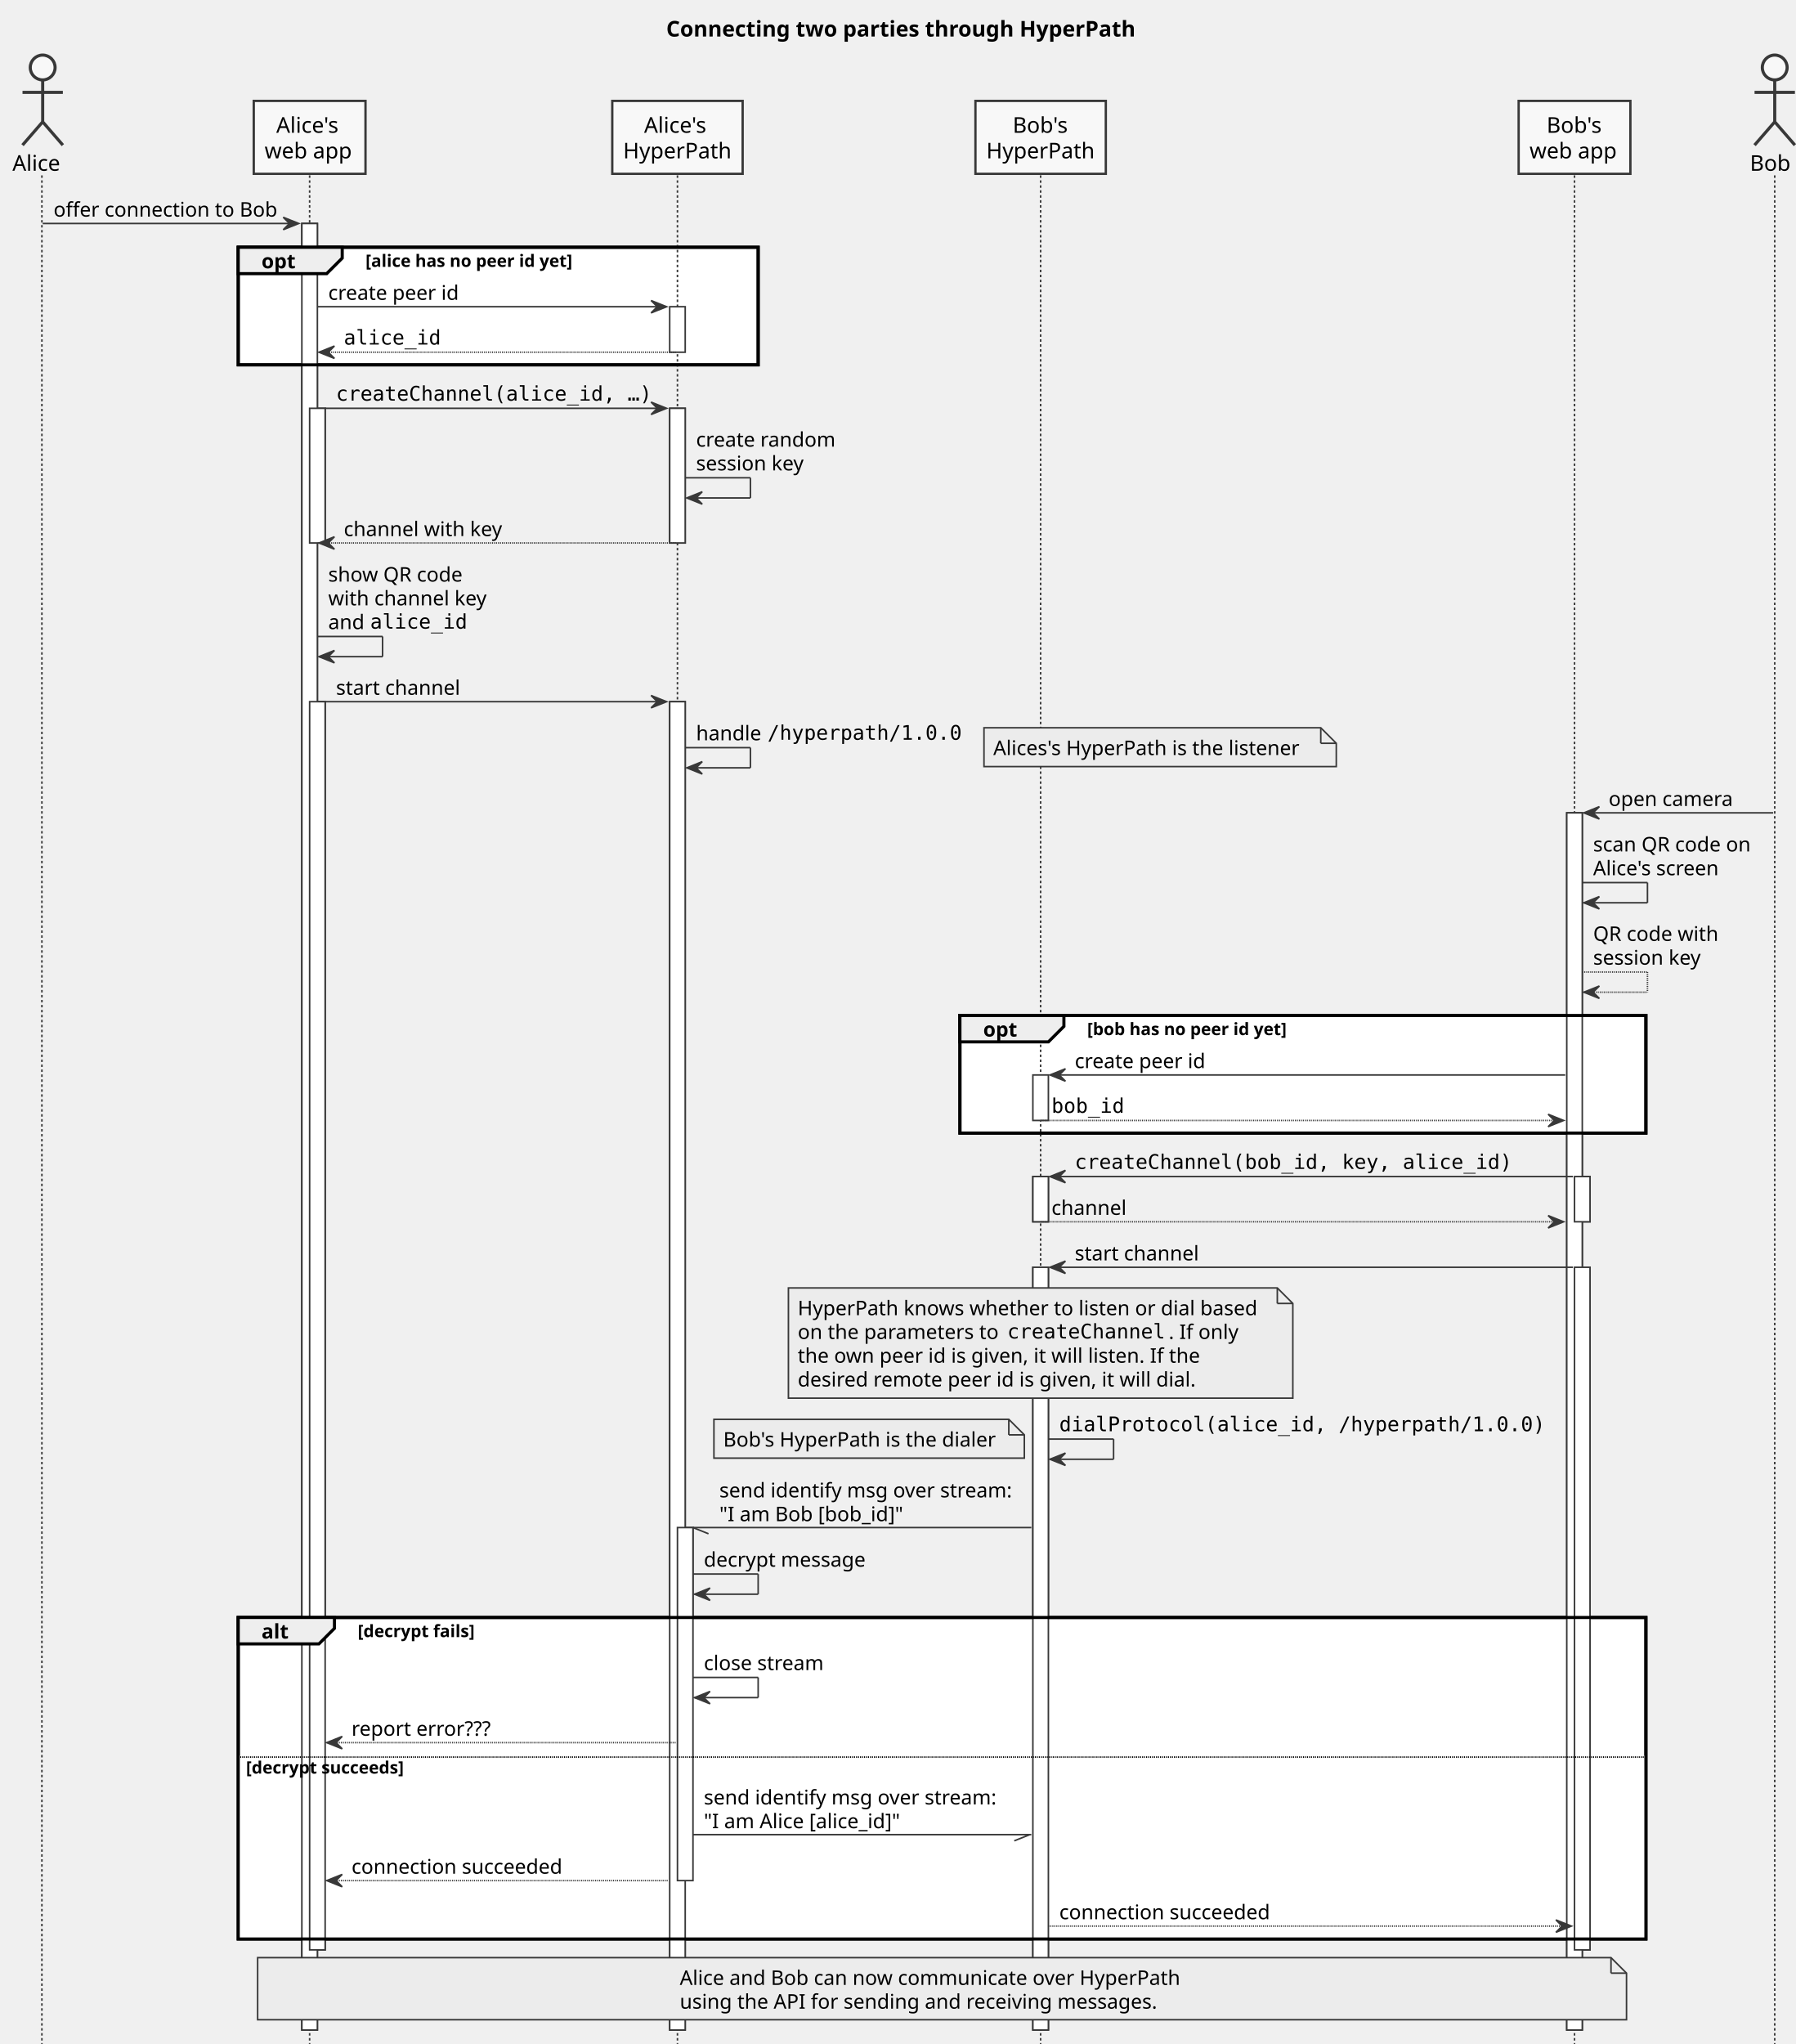
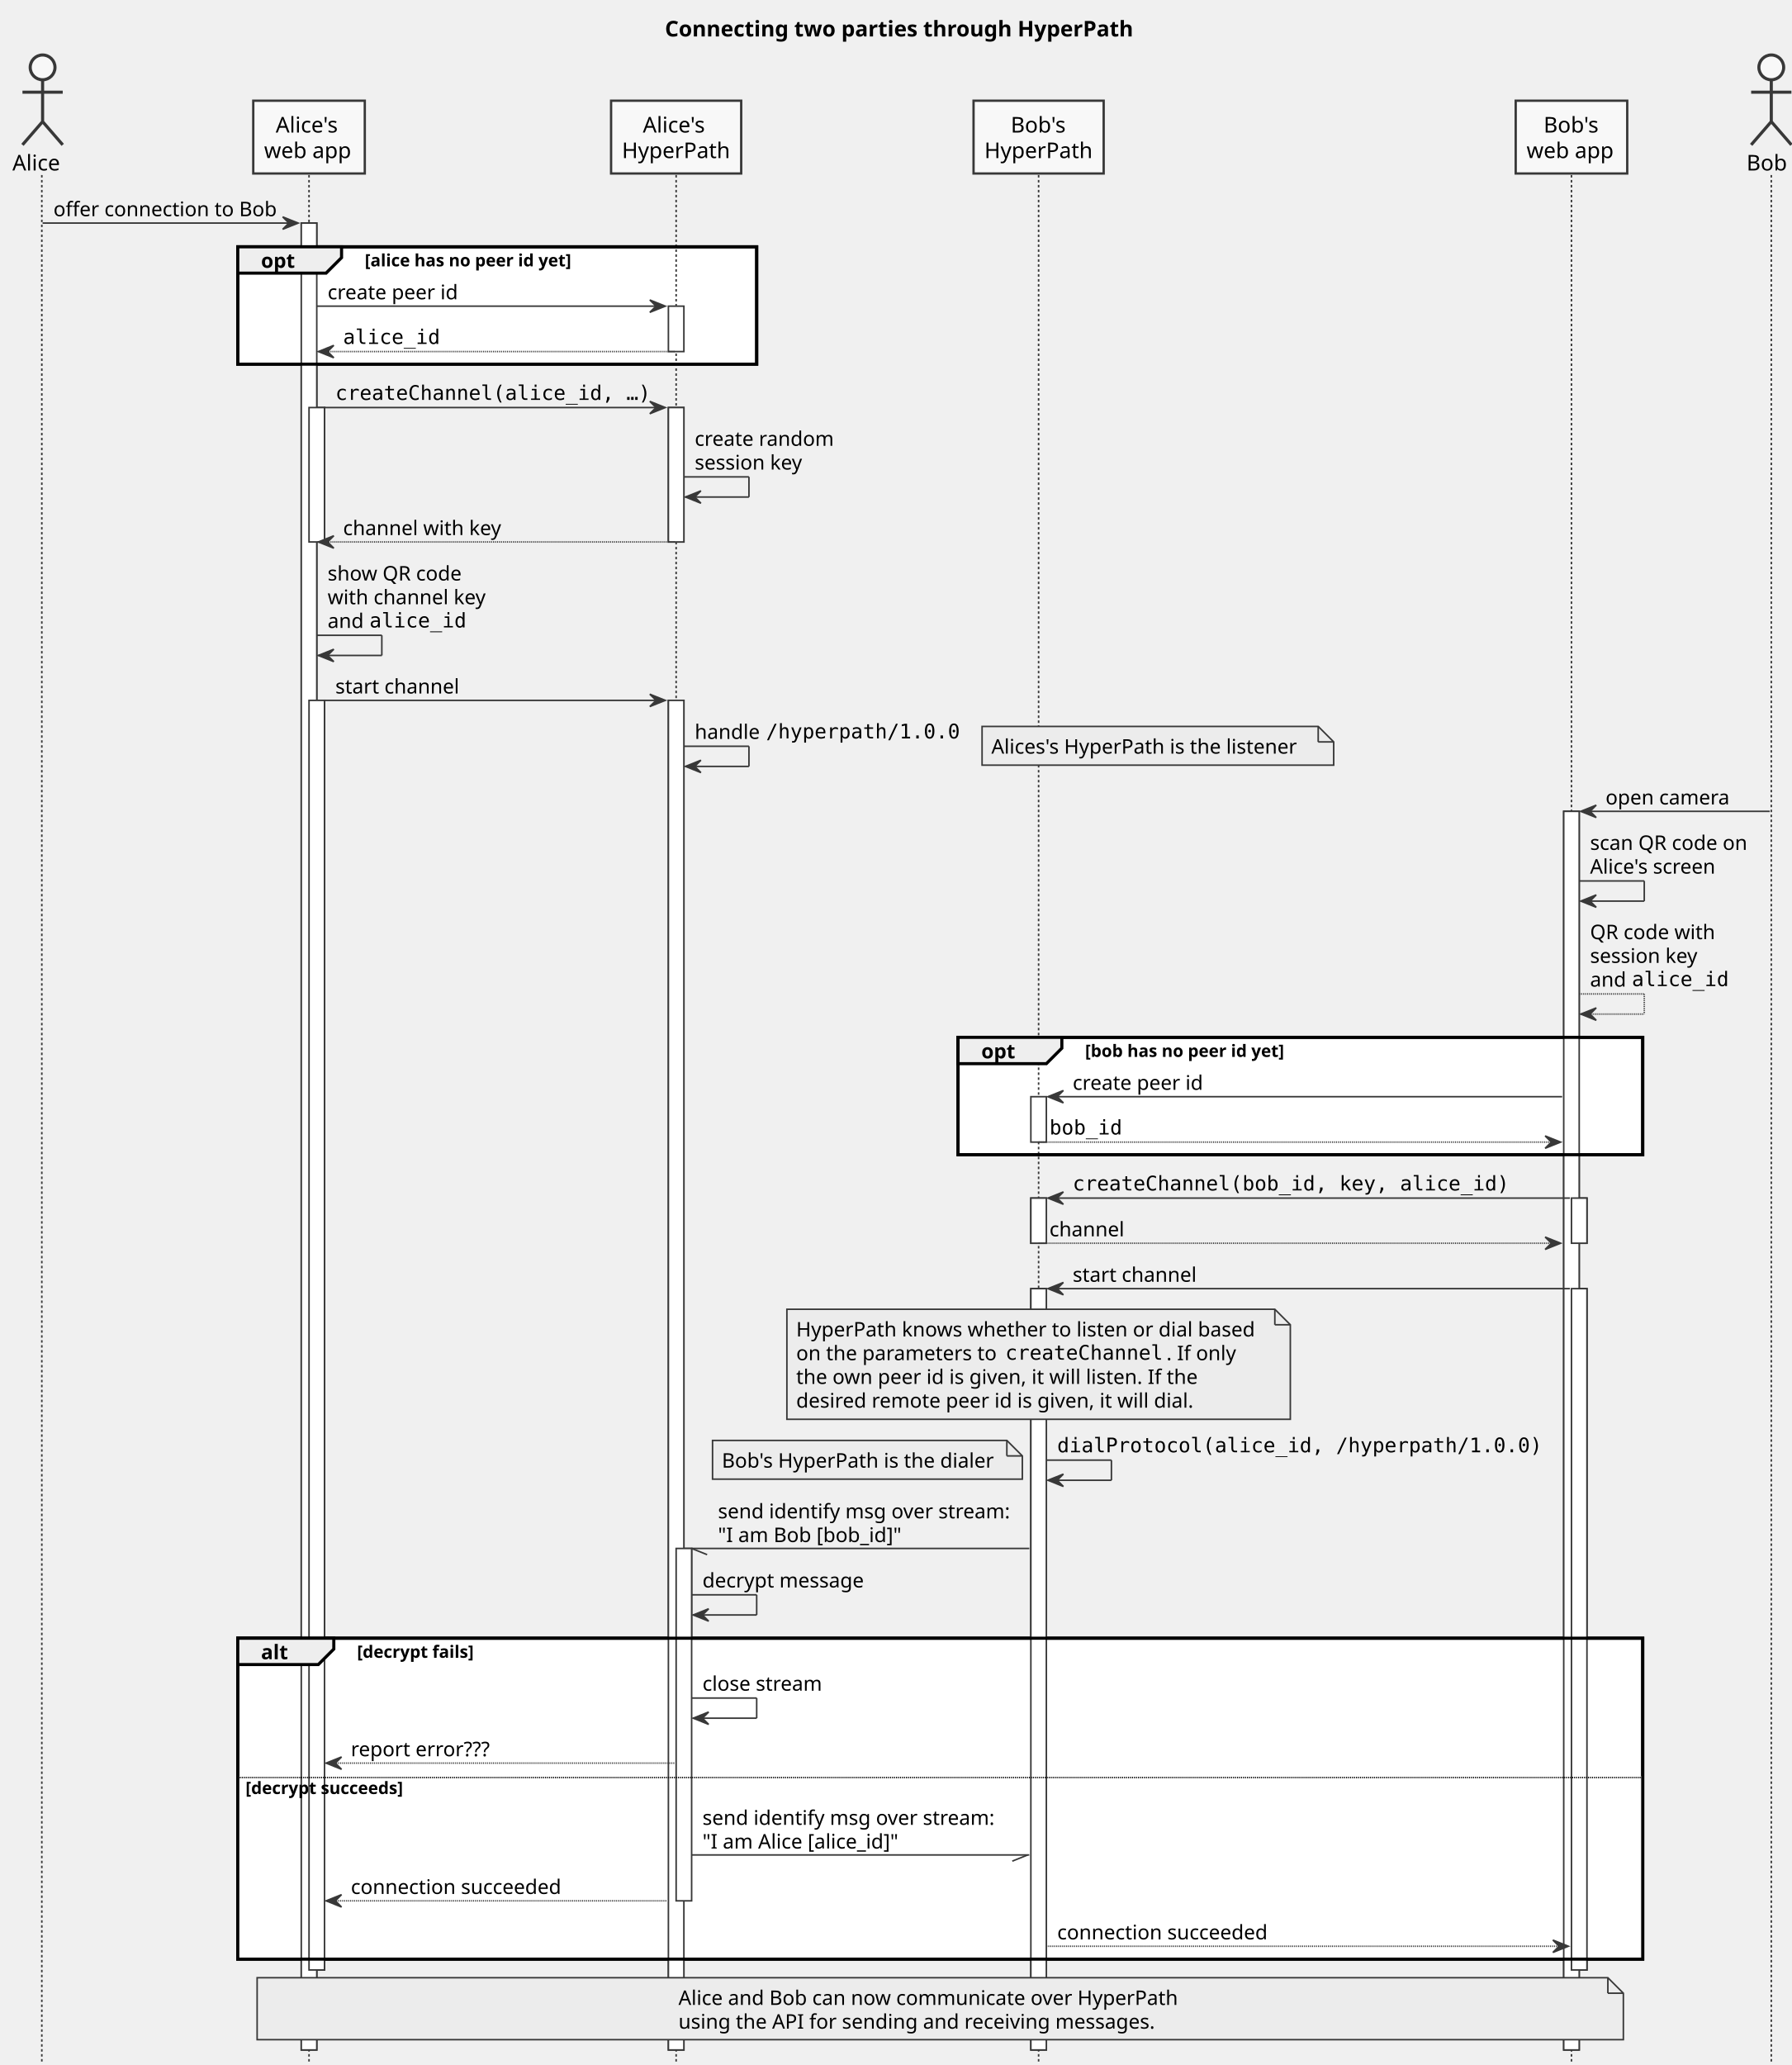
- <svg xmlns="http://www.w3.org/2000/svg" contentScriptType="application/ecmascript" contentStyleType="text/css" height="4115.625px" preserveAspectRatio="none" style="width:3615px;height:4115px;" version="1.1" viewBox="0 0 3615 4115" width="3615.625px" zoomAndPan="magnify">
+ <svg xmlns="http://www.w3.org/2000/svg" contentScriptType="application/ecmascript" contentStyleType="text/css" height="4165.625px" preserveAspectRatio="none" style="width:3615px;height:4165px;" version="1.1" viewBox="0 0 3615 4165" width="3615.625px" zoomAndPan="magnify">
  <defs />
  <g>
    <text fill="#000000" font-family="sans-serif" font-size="43.75" font-weight="bold" lengthAdjust="spacingAndGlyphs" textLength="965.625" x="1341.406" y="73.547">Connecting two parties through HyperPath</text>
-     <rect fill="#FFFFFF" height="3636.871" style="stroke: #383838; stroke-width: 3.125;" width="31.25" x="607.812" y="449.927" />
+     <rect fill="#FFFFFF" height="3684.717" style="stroke: #383838; stroke-width: 3.125;" width="31.25" x="607.812" y="449.927" />
    <rect fill="#FFFFFF" height="271.106" style="stroke: #383838; stroke-width: 3.125;" width="31.25" x="623.438" y="822.003" />
-     <rect fill="#FFFFFF" height="2512.866" style="stroke: #383838; stroke-width: 3.125;" width="31.25" x="623.438" y="1412.616" />
+     <rect fill="#FFFFFF" height="2560.712" style="stroke: #383838; stroke-width: 3.125;" width="31.25" x="623.438" y="1412.616" />
    <rect fill="#FFFFFF" height="91.596" style="stroke: #383838; stroke-width: 3.125;" width="31.25" x="1348.438" y="617.493" />
    <rect fill="#FFFFFF" height="271.106" style="stroke: #383838; stroke-width: 3.125;" width="31.25" x="1348.438" y="822.003" />
-     <rect fill="#FFFFFF" height="2674.182" style="stroke: #383838; stroke-width: 3.125;" width="31.25" x="1348.438" y="1412.616" />
-     <rect fill="#FFFFFF" height="710.748" style="stroke: #383838; stroke-width: 3.125;" width="31.25" x="1364.062" y="3075.293" />
-     <rect fill="#FFFFFF" height="91.596" style="stroke: #383838; stroke-width: 3.125;" width="31.25" x="2079.688" y="2164.13" />
-     <rect fill="#FFFFFF" height="91.04" style="stroke: #383838; stroke-width: 3.125;" width="31.25" x="2079.688" y="2368.64" />
-     <rect fill="#FFFFFF" height="1535.523" style="stroke: #383838; stroke-width: 3.125;" width="31.25" x="2079.688" y="2551.276" />
-     <rect fill="#FFFFFF" height="2450.366" style="stroke: #383838; stroke-width: 3.125;" width="31.25" x="3154.688" y="1636.432" />
-     <rect fill="#FFFFFF" height="91.04" style="stroke: #383838; stroke-width: 3.125;" width="31.25" x="3170.312" y="2368.64" />
-     <rect fill="#FFFFFF" height="1374.207" style="stroke: #383838; stroke-width: 3.125;" width="31.25" x="3170.312" y="2551.276" />
+     <rect fill="#FFFFFF" height="2722.028" style="stroke: #383838; stroke-width: 3.125;" width="31.25" x="1348.438" y="1412.616" />
+     <rect fill="#FFFFFF" height="710.748" style="stroke: #383838; stroke-width: 3.125;" width="31.25" x="1364.062" y="3123.138" />
+     <rect fill="#FFFFFF" height="91.596" style="stroke: #383838; stroke-width: 3.125;" width="31.25" x="2079.688" y="2211.975" />
+     <rect fill="#FFFFFF" height="91.04" style="stroke: #383838; stroke-width: 3.125;" width="31.25" x="2079.688" y="2416.486" />
+     <rect fill="#FFFFFF" height="1535.523" style="stroke: #383838; stroke-width: 3.125;" width="31.25" x="2079.688" y="2599.121" />
+     <rect fill="#FFFFFF" height="2498.212" style="stroke: #383838; stroke-width: 3.125;" width="31.25" x="3154.688" y="1636.432" />
+     <rect fill="#FFFFFF" height="91.04" style="stroke: #383838; stroke-width: 3.125;" width="31.25" x="3170.312" y="2416.486" />
+     <rect fill="#FFFFFF" height="1374.207" style="stroke: #383838; stroke-width: 3.125;" width="31.25" x="3170.312" y="2599.121" />
    <rect fill="#FFFFFF" height="236.731" style="stroke: #000000; stroke-width: 6.25;" width="1046.875" x="479.688" y="497.772" />
-     <rect fill="#FFFFFF" height="236.731" style="stroke: #000000; stroke-width: 6.25;" width="1381.25" x="1932.812" y="2044.409" />
-     <rect fill="#FFFFFF" height="647.278" style="stroke: #000000; stroke-width: 6.25;" width="2834.375" x="479.688" y="3256.329" />
-     <rect fill="#FFFFFF" height="369.366" style="stroke: none; stroke-width: 3.125;" width="2834.375" x="479.688" y="3534.241" />
-     <line style="stroke: #383838; stroke-width: 3.125; stroke-dasharray: 5.0,5.0;" x1="84.375" x2="84.375" y1="353.052" y2="4114.923" />
-     <line style="stroke: #383838; stroke-width: 3.125; stroke-dasharray: 5.0,5.0;" x1="623.438" x2="623.438" y1="353.052" y2="4114.923" />
-     <line style="stroke: #383838; stroke-width: 3.125; stroke-dasharray: 5.0,5.0;" x1="1364.062" x2="1364.062" y1="353.052" y2="4114.923" />
-     <line style="stroke: #383838; stroke-width: 3.125; stroke-dasharray: 5.0,5.0;" x1="2095.312" x2="2095.312" y1="353.052" y2="4114.923" />
-     <line style="stroke: #383838; stroke-width: 3.125; stroke-dasharray: 5.0,5.0;" x1="3170.312" x2="3170.312" y1="353.052" y2="4114.923" />
-     <line style="stroke: #383838; stroke-width: 3.125; stroke-dasharray: 5.0,5.0;" x1="3573.438" x2="3573.438" y1="353.052" y2="4114.923" />
+     <rect fill="#FFFFFF" height="236.731" style="stroke: #000000; stroke-width: 6.25;" width="1381.25" x="1932.812" y="2092.255" />
+     <rect fill="#FFFFFF" height="647.278" style="stroke: #000000; stroke-width: 6.25;" width="2834.375" x="479.688" y="3304.175" />
+     <rect fill="#FFFFFF" height="369.366" style="stroke: none; stroke-width: 3.125;" width="2834.375" x="479.688" y="3582.086" />
+     <line style="stroke: #383838; stroke-width: 3.125; stroke-dasharray: 5.0,5.0;" x1="84.375" x2="84.375" y1="353.052" y2="4162.769" />
+     <line style="stroke: #383838; stroke-width: 3.125; stroke-dasharray: 5.0,5.0;" x1="623.438" x2="623.438" y1="353.052" y2="4162.769" />
+     <line style="stroke: #383838; stroke-width: 3.125; stroke-dasharray: 5.0,5.0;" x1="1364.062" x2="1364.062" y1="353.052" y2="4162.769" />
+     <line style="stroke: #383838; stroke-width: 3.125; stroke-dasharray: 5.0,5.0;" x1="2095.312" x2="2095.312" y1="353.052" y2="4162.769" />
+     <line style="stroke: #383838; stroke-width: 3.125; stroke-dasharray: 5.0,5.0;" x1="3170.312" x2="3170.312" y1="353.052" y2="4162.769" />
+     <line style="stroke: #383838; stroke-width: 3.125; stroke-dasharray: 5.0,5.0;" x1="3573.438" x2="3573.438" y1="353.052" y2="4162.769" />
    <text fill="#000000" font-family="sans-serif" font-size="43.75" lengthAdjust="spacingAndGlyphs" textLength="103.125" x="25" y="343.823">Alice</text>
    <ellipse cx="85.938" cy="135.901" fill="#F8F8F8" rx="25" ry="25" style="stroke: #383838; stroke-width: 6.25;" />
    <path d="M85.938,160.901 L85.938,245.276 M45.312,185.901 L126.562,185.901 M85.938,245.276 L45.312,292.151 M85.938,245.276 L126.562,292.151 " fill="#F8F8F8" style="stroke: #383838; stroke-width: 6.25;" />
    <rect fill="#F8F8F8" height="146.802" style="stroke: #383838; stroke-width: 4.688;" width="225" x="510.938" y="203.125" />
    <text fill="#000000" font-family="sans-serif" font-size="43.75" lengthAdjust="spacingAndGlyphs" textLength="134.375" x="556.25" y="267.297">Alice's</text>
    <text fill="#000000" font-family="sans-serif" font-size="43.75" lengthAdjust="spacingAndGlyphs" textLength="181.25" x="532.812" y="318.823">web app</text>
    <rect fill="#F8F8F8" height="146.802" style="stroke: #383838; stroke-width: 4.688;" width="262.5" x="1232.812" y="203.125" />
    <text fill="#000000" font-family="sans-serif" font-size="43.75" lengthAdjust="spacingAndGlyphs" textLength="134.375" x="1296.875" y="267.297">Alice's</text>
    <text fill="#000000" font-family="sans-serif" font-size="43.75" lengthAdjust="spacingAndGlyphs" textLength="218.75" x="1254.688" y="318.823">HyperPath</text>
    <rect fill="#F8F8F8" height="146.802" style="stroke: #383838; stroke-width: 4.688;" width="262.5" x="1964.062" y="203.125" />
    <text fill="#000000" font-family="sans-serif" font-size="43.75" lengthAdjust="spacingAndGlyphs" textLength="112.5" x="2039.062" y="267.297">Bob's</text>
    <text fill="#000000" font-family="sans-serif" font-size="43.75" lengthAdjust="spacingAndGlyphs" textLength="218.75" x="1985.938" y="318.823">HyperPath</text>
    <rect fill="#F8F8F8" height="146.802" style="stroke: #383838; stroke-width: 4.688;" width="225" x="3057.812" y="203.125" />
    <text fill="#000000" font-family="sans-serif" font-size="43.75" lengthAdjust="spacingAndGlyphs" textLength="112.5" x="3114.062" y="267.297">Bob's</text>
    <text fill="#000000" font-family="sans-serif" font-size="43.75" lengthAdjust="spacingAndGlyphs" textLength="181.25" x="3079.688" y="318.823">web app</text>
    <text fill="#000000" font-family="sans-serif" font-size="43.75" lengthAdjust="spacingAndGlyphs" textLength="81.25" x="3523.438" y="343.823">Bob</text>
    <ellipse cx="3573.438" cy="135.901" fill="#F8F8F8" rx="25" ry="25" style="stroke: #383838; stroke-width: 6.25;" />
    <path d="M3573.438,160.901 L3573.438,245.276 M3532.812,185.901 L3614.062,185.901 M3573.438,245.276 L3532.812,292.151 M3573.438,245.276 L3614.062,292.151 " fill="#F8F8F8" style="stroke: #383838; stroke-width: 6.25;" />
-     <rect fill="#FFFFFF" height="3636.871" style="stroke: #383838; stroke-width: 3.125;" width="31.25" x="607.812" y="449.927" />
+     <rect fill="#FFFFFF" height="3684.717" style="stroke: #383838; stroke-width: 3.125;" width="31.25" x="607.812" y="449.927" />
    <rect fill="#FFFFFF" height="271.106" style="stroke: #383838; stroke-width: 3.125;" width="31.25" x="623.438" y="822.003" />
-     <rect fill="#FFFFFF" height="2512.866" style="stroke: #383838; stroke-width: 3.125;" width="31.25" x="623.438" y="1412.616" />
+     <rect fill="#FFFFFF" height="2560.712" style="stroke: #383838; stroke-width: 3.125;" width="31.25" x="623.438" y="1412.616" />
    <rect fill="#FFFFFF" height="91.596" style="stroke: #383838; stroke-width: 3.125;" width="31.25" x="1348.438" y="617.493" />
    <rect fill="#FFFFFF" height="271.106" style="stroke: #383838; stroke-width: 3.125;" width="31.25" x="1348.438" y="822.003" />
-     <rect fill="#FFFFFF" height="2674.182" style="stroke: #383838; stroke-width: 3.125;" width="31.25" x="1348.438" y="1412.616" />
-     <rect fill="#FFFFFF" height="710.748" style="stroke: #383838; stroke-width: 3.125;" width="31.25" x="1364.062" y="3075.293" />
-     <rect fill="#FFFFFF" height="91.596" style="stroke: #383838; stroke-width: 3.125;" width="31.25" x="2079.688" y="2164.13" />
-     <rect fill="#FFFFFF" height="91.04" style="stroke: #383838; stroke-width: 3.125;" width="31.25" x="2079.688" y="2368.64" />
-     <rect fill="#FFFFFF" height="1535.523" style="stroke: #383838; stroke-width: 3.125;" width="31.25" x="2079.688" y="2551.276" />
-     <rect fill="#FFFFFF" height="2450.366" style="stroke: #383838; stroke-width: 3.125;" width="31.25" x="3154.688" y="1636.432" />
-     <rect fill="#FFFFFF" height="91.04" style="stroke: #383838; stroke-width: 3.125;" width="31.25" x="3170.312" y="2368.64" />
-     <rect fill="#FFFFFF" height="1374.207" style="stroke: #383838; stroke-width: 3.125;" width="31.25" x="3170.312" y="2551.276" />
+     <rect fill="#FFFFFF" height="2722.028" style="stroke: #383838; stroke-width: 3.125;" width="31.25" x="1348.438" y="1412.616" />
+     <rect fill="#FFFFFF" height="710.748" style="stroke: #383838; stroke-width: 3.125;" width="31.25" x="1364.062" y="3123.138" />
+     <rect fill="#FFFFFF" height="91.596" style="stroke: #383838; stroke-width: 3.125;" width="31.25" x="2079.688" y="2211.975" />
+     <rect fill="#FFFFFF" height="91.04" style="stroke: #383838; stroke-width: 3.125;" width="31.25" x="2079.688" y="2416.486" />
+     <rect fill="#FFFFFF" height="1535.523" style="stroke: #383838; stroke-width: 3.125;" width="31.25" x="2079.688" y="2599.121" />
+     <rect fill="#FFFFFF" height="2498.212" style="stroke: #383838; stroke-width: 3.125;" width="31.25" x="3154.688" y="1636.432" />
+     <rect fill="#FFFFFF" height="91.04" style="stroke: #383838; stroke-width: 3.125;" width="31.25" x="3170.312" y="2416.486" />
+     <rect fill="#FFFFFF" height="1374.207" style="stroke: #383838; stroke-width: 3.125;" width="31.25" x="3170.312" y="2599.121" />
    <polygon fill="#383838" points="570.312,437.427,601.562,449.927,570.312,462.427,582.812,449.927" style="stroke: #383838; stroke-width: 3.125;" />
    <line style="stroke: #383838; stroke-width: 3.125;" x1="85.938" x2="589.062" y1="449.927" y2="449.927" />
    <text fill="#000000" font-family="sans-serif" font-size="40.625" lengthAdjust="spacingAndGlyphs" textLength="462.5" x="107.812" y="436.078">offer connection to Bob</text>
    <rect fill="none" height="236.731" style="stroke: #000000; stroke-width: 6.25;" width="1046.875" x="479.688" y="497.772" />
    <polygon fill="#EEEEEE" points="479.688,497.772,689.062,497.772,689.062,519.647,657.812,550.897,479.688,550.897,479.688,497.772" style="stroke: #000000; stroke-width: 6.25;" />
    <text fill="#000000" font-family="sans-serif" font-size="40.625" font-weight="bold" lengthAdjust="spacingAndGlyphs" textLength="68.75" x="526.562" y="540.173">opt</text>
    <text fill="#000000" font-family="sans-serif" font-size="34.375" font-weight="bold" lengthAdjust="spacingAndGlyphs" textLength="431.25" x="735.938" y="537.256">[alice has no peer id yet]</text>
    <polygon fill="#383838" points="1310.938,604.993,1342.188,617.493,1310.938,629.993,1323.438,617.493" style="stroke: #383838; stroke-width: 3.125;" />
    <line style="stroke: #383838; stroke-width: 3.125;" x1="639.062" x2="1329.688" y1="617.493" y2="617.493" />
    <text fill="#000000" font-family="sans-serif" font-size="40.625" lengthAdjust="spacingAndGlyphs" textLength="265.625" x="660.938" y="603.644">create peer id</text>
    <polygon fill="#383838" points="673.438,696.588,642.188,709.088,673.438,721.588,660.938,709.088" style="stroke: #383838; stroke-width: 3.125;" />
    <line style="stroke: #383838; stroke-width: 3.125; stroke-dasharray: 2.0,2.0;" x1="654.688" x2="1360.938" y1="709.088" y2="709.088" />
    <text fill="#000000" font-family="monospace" font-size="40.625" lengthAdjust="spacingAndGlyphs" textLength="200" x="692.188" y="693.672">alice_id</text>
    <polygon fill="#383838" points="1310.938,809.503,1342.188,822.003,1310.938,834.503,1323.438,822.003" style="stroke: #383838; stroke-width: 3.125;" />
    <line style="stroke: #383838; stroke-width: 3.125;" x1="654.688" x2="1329.688" y1="822.003" y2="822.003" />
    <text fill="#000000" font-family="monospace" font-size="40.625" lengthAdjust="spacingAndGlyphs" textLength="650" x="676.562" y="806.587">createChannel(alice_id, …)</text>
    <line style="stroke: #383838; stroke-width: 3.125;" x1="1379.688" x2="1510.938" y1="961.859" y2="961.859" />
    <line style="stroke: #383838; stroke-width: 3.125;" x1="1510.938" x2="1510.938" y1="961.859" y2="1002.484" />
    <line style="stroke: #383838; stroke-width: 3.125;" x1="1382.812" x2="1510.938" y1="1002.484" y2="1002.484" />
    <polygon fill="#383838" points="1414.062,989.984,1382.812,1002.484,1414.062,1014.984,1401.562,1002.484" style="stroke: #383838; stroke-width: 3.125;" />
    <text fill="#000000" font-family="sans-serif" font-size="40.625" lengthAdjust="spacingAndGlyphs" textLength="281.25" x="1401.562" y="899.194">create random</text>
    <text fill="#000000" font-family="sans-serif" font-size="40.625" lengthAdjust="spacingAndGlyphs" textLength="231.25" x="1401.562" y="947.04">session key</text>
    <polygon fill="#383838" points="673.438,1080.609,642.188,1093.109,673.438,1105.609,660.938,1093.109" style="stroke: #383838; stroke-width: 3.125;" />
    <line style="stroke: #383838; stroke-width: 3.125; stroke-dasharray: 2.0,2.0;" x1="654.688" x2="1360.938" y1="1093.109" y2="1093.109" />
    <text fill="#000000" font-family="sans-serif" font-size="40.625" lengthAdjust="spacingAndGlyphs" textLength="331.25" x="692.188" y="1079.26">channel with key</text>
    <line style="stroke: #383838; stroke-width: 3.125;" x1="639.062" x2="770.312" y1="1281.366" y2="1281.366" />
    <line style="stroke: #383838; stroke-width: 3.125;" x1="770.312" x2="770.312" y1="1281.366" y2="1321.991" />
    <line style="stroke: #383838; stroke-width: 3.125;" x1="642.188" x2="770.312" y1="1321.991" y2="1321.991" />
    <polygon fill="#383838" points="673.438,1309.491,642.188,1321.991,673.438,1334.491,660.938,1321.991" style="stroke: #383838; stroke-width: 3.125;" />
    <text fill="#000000" font-family="sans-serif" font-size="40.625" lengthAdjust="spacingAndGlyphs" textLength="278.125" x="660.938" y="1170.856">show QR code</text>
    <text fill="#000000" font-family="sans-serif" font-size="40.625" lengthAdjust="spacingAndGlyphs" textLength="331.25" x="660.938" y="1218.701">with channel key</text>
    <text fill="#000000" font-family="sans-serif" font-size="40.625" lengthAdjust="spacingAndGlyphs" textLength="71.875" x="660.938" y="1266.547">and</text>
    <text fill="#000000" font-family="monospace" font-size="40.625" lengthAdjust="spacingAndGlyphs" textLength="200" x="745.312" y="1265.535">alice_id</text>
    <polygon fill="#383838" points="1310.938,1400.116,1342.188,1412.616,1310.938,1425.116,1323.438,1412.616" style="stroke: #383838; stroke-width: 3.125;" />
    <line style="stroke: #383838; stroke-width: 3.125;" x1="654.688" x2="1329.688" y1="1412.616" y2="1412.616" />
    <text fill="#000000" font-family="sans-serif" font-size="40.625" lengthAdjust="spacingAndGlyphs" textLength="256.25" x="676.562" y="1398.767">start channel</text>
    <line style="stroke: #383838; stroke-width: 3.125;" x1="1379.688" x2="1510.938" y1="1505.182" y2="1505.182" />
    <line style="stroke: #383838; stroke-width: 3.125;" x1="1510.938" x2="1510.938" y1="1505.182" y2="1545.807" />
    <line style="stroke: #383838; stroke-width: 3.125;" x1="1382.812" x2="1510.938" y1="1545.807" y2="1545.807" />
    <polygon fill="#383838" points="1414.062,1533.307,1382.812,1545.807,1414.062,1558.307,1401.562,1545.807" style="stroke: #383838; stroke-width: 3.125;" />
    <text fill="#000000" font-family="sans-serif" font-size="40.625" lengthAdjust="spacingAndGlyphs" textLength="131.25" x="1401.562" y="1490.362">handle</text>
    <text fill="#000000" font-family="monospace" font-size="40.625" lengthAdjust="spacingAndGlyphs" textLength="400" x="1545.312" y="1489.351">/hyperpath/1.0.0</text>
    <polygon fill="#ECECEC" points="1981.25,1465.149,1981.25,1543.274,2690.625,1543.274,2690.625,1496.399,2659.375,1465.149,1981.25,1465.149" style="stroke: #383838; stroke-width: 3.125;" />
    <line style="stroke: #383838; stroke-width: 3.125;" x1="2659.375" x2="2659.375" y1="1465.149" y2="1496.399" />
    <line style="stroke: #383838; stroke-width: 3.125;" x1="2690.625" x2="2659.375" y1="1496.399" y2="1496.399" />
    <text fill="#000000" font-family="sans-serif" font-size="40.625" lengthAdjust="spacingAndGlyphs" textLength="643.75" x="2000" y="1520.05">Alices's HyperPath is the listener</text>
    <polygon fill="#383838" points="3220.312,1623.932,3189.062,1636.432,3220.312,1648.932,3207.812,1636.432" style="stroke: #383838; stroke-width: 3.125;" />
    <line style="stroke: #383838; stroke-width: 3.125;" x1="3201.562" x2="3570.312" y1="1636.432" y2="1636.432" />
    <text fill="#000000" font-family="sans-serif" font-size="40.625" lengthAdjust="spacingAndGlyphs" textLength="250" x="3239.062" y="1622.583">open camera</text>
    <line style="stroke: #383838; stroke-width: 3.125;" x1="3185.938" x2="3317.188" y1="1776.843" y2="1776.843" />
    <line style="stroke: #383838; stroke-width: 3.125;" x1="3317.188" x2="3317.188" y1="1776.843" y2="1817.468" />
    <line style="stroke: #383838; stroke-width: 3.125;" x1="3189.062" x2="3317.188" y1="1817.468" y2="1817.468" />
    <polygon fill="#383838" points="3220.312,1804.968,3189.062,1817.468,3220.312,1829.968,3207.812,1817.468" style="stroke: #383838; stroke-width: 3.125;" />
    <text fill="#000000" font-family="sans-serif" font-size="40.625" lengthAdjust="spacingAndGlyphs" textLength="328.125" x="3207.812" y="1714.178">scan QR code on</text>
    <text fill="#000000" font-family="sans-serif" font-size="40.625" lengthAdjust="spacingAndGlyphs" textLength="268.75" x="3207.812" y="1762.024">Alice's screen</text>
-     <line style="stroke: #383838; stroke-width: 3.125; stroke-dasharray: 2.0,2.0;" x1="3185.938" x2="3317.188" y1="1956.909" y2="1956.909" />
-     <line style="stroke: #383838; stroke-width: 3.125; stroke-dasharray: 2.0,2.0;" x1="3317.188" x2="3317.188" y1="1956.909" y2="1997.534" />
-     <line style="stroke: #383838; stroke-width: 3.125; stroke-dasharray: 2.0,2.0;" x1="3189.062" x2="3317.188" y1="1997.534" y2="1997.534" />
-     <polygon fill="#383838" points="3220.312,1985.034,3189.062,1997.534,3220.312,2010.034,3207.812,1997.534" style="stroke: #383838; stroke-width: 3.125;" />
+     <line style="stroke: #383838; stroke-width: 3.125; stroke-dasharray: 2.0,2.0;" x1="3185.938" x2="3317.188" y1="2004.755" y2="2004.755" />
+     <line style="stroke: #383838; stroke-width: 3.125; stroke-dasharray: 2.0,2.0;" x1="3317.188" x2="3317.188" y1="2004.755" y2="2045.38" />
+     <line style="stroke: #383838; stroke-width: 3.125; stroke-dasharray: 2.0,2.0;" x1="3189.062" x2="3317.188" y1="2045.38" y2="2045.38" />
+     <polygon fill="#383838" points="3220.312,2032.88,3189.062,2045.38,3220.312,2057.88,3207.812,2045.38" style="stroke: #383838; stroke-width: 3.125;" />
    <text fill="#000000" font-family="sans-serif" font-size="40.625" lengthAdjust="spacingAndGlyphs" textLength="259.375" x="3207.812" y="1894.244">QR code with</text>
    <text fill="#000000" font-family="sans-serif" font-size="40.625" lengthAdjust="spacingAndGlyphs" textLength="231.25" x="3207.812" y="1942.09">session key</text>
-     <rect fill="none" height="236.731" style="stroke: #000000; stroke-width: 6.25;" width="1381.25" x="1932.812" y="2044.409" />
-     <polygon fill="#EEEEEE" points="1932.812,2044.409,2142.188,2044.409,2142.188,2066.284,2110.938,2097.534,1932.812,2097.534,1932.812,2044.409" style="stroke: #000000; stroke-width: 6.25;" />
-     <text fill="#000000" font-family="sans-serif" font-size="40.625" font-weight="bold" lengthAdjust="spacingAndGlyphs" textLength="68.75" x="1979.688" y="2086.81">opt</text>
-     <text fill="#000000" font-family="sans-serif" font-size="34.375" font-weight="bold" lengthAdjust="spacingAndGlyphs" textLength="415.625" x="2189.062" y="2083.893">[bob has no peer id yet]</text>
-     <polygon fill="#383838" points="2145.312,2151.63,2114.062,2164.13,2145.312,2176.63,2132.812,2164.13" style="stroke: #383838; stroke-width: 3.125;" />
-     <line style="stroke: #383838; stroke-width: 3.125;" x1="2126.562" x2="3151.562" y1="2164.13" y2="2164.13" />
-     <text fill="#000000" font-family="sans-serif" font-size="40.625" lengthAdjust="spacingAndGlyphs" textLength="265.625" x="2164.062" y="2150.281">create peer id</text>
-     <polygon fill="#383838" points="3117.188,2243.225,3148.438,2255.725,3117.188,2268.225,3129.688,2255.725" style="stroke: #383838; stroke-width: 3.125;" />
-     <line style="stroke: #383838; stroke-width: 3.125; stroke-dasharray: 2.0,2.0;" x1="2095.312" x2="3135.938" y1="2255.725" y2="2255.725" />
-     <text fill="#000000" font-family="monospace" font-size="40.625" lengthAdjust="spacingAndGlyphs" textLength="150" x="2117.188" y="2240.309">bob_id</text>
-     <polygon fill="#383838" points="2145.312,2356.14,2114.062,2368.64,2145.312,2381.14,2132.812,2368.64" style="stroke: #383838; stroke-width: 3.125;" />
-     <line style="stroke: #383838; stroke-width: 3.125;" x1="2126.562" x2="3167.188" y1="2368.64" y2="2368.64" />
-     <text fill="#000000" font-family="monospace" font-size="40.625" lengthAdjust="spacingAndGlyphs" textLength="900" x="2164.062" y="2353.224">createChannel(bob_id, key, alice_id)</text>
-     <polygon fill="#383838" points="3117.188,2447.18,3148.438,2459.68,3117.188,2472.18,3129.688,2459.68" style="stroke: #383838; stroke-width: 3.125;" />
-     <line style="stroke: #383838; stroke-width: 3.125; stroke-dasharray: 2.0,2.0;" x1="2095.312" x2="3135.938" y1="2459.68" y2="2459.68" />
-     <text fill="#000000" font-family="sans-serif" font-size="40.625" lengthAdjust="spacingAndGlyphs" textLength="153.125" x="2117.188" y="2445.831">channel</text>
-     <polygon fill="#383838" points="2145.312,2538.776,2114.062,2551.276,2145.312,2563.776,2132.812,2551.276" style="stroke: #383838; stroke-width: 3.125;" />
-     <line style="stroke: #383838; stroke-width: 3.125;" x1="2126.562" x2="3167.188" y1="2551.276" y2="2551.276" />
-     <text fill="#000000" font-family="sans-serif" font-size="40.625" lengthAdjust="spacingAndGlyphs" textLength="256.25" x="2164.062" y="2537.427">start channel</text>
-     <polygon fill="#ECECEC" points="1587.5,2592.871,1587.5,2814.746,2603.125,2814.746,2603.125,2624.121,2571.875,2592.871,1587.5,2592.871" style="stroke: #383838; stroke-width: 3.125;" />
-     <line style="stroke: #383838; stroke-width: 3.125;" x1="2571.875" x2="2571.875" y1="2592.871" y2="2624.121" />
-     <line style="stroke: #383838; stroke-width: 3.125;" x1="2603.125" x2="2571.875" y1="2624.121" y2="2624.121" />
-     <text fill="#000000" font-family="sans-serif" font-size="40.625" lengthAdjust="spacingAndGlyphs" textLength="950" x="1606.25" y="2647.772">HyperPath knows whether to listen or dial based</text>
-     <text fill="#000000" font-family="sans-serif" font-size="40.625" lengthAdjust="spacingAndGlyphs" textLength="409.375" x="1606.25" y="2695.618">on the parameters to</text>
-     <text fill="#000000" font-family="monospace" font-size="40.625" lengthAdjust="spacingAndGlyphs" textLength="325" x="2028.125" y="2694.606">createChannel</text>
-     <text fill="#000000" font-family="sans-serif" font-size="40.625" lengthAdjust="spacingAndGlyphs" textLength="150" x="2353.125" y="2695.618">. If only</text>
-     <text fill="#000000" font-family="sans-serif" font-size="40.625" lengthAdjust="spacingAndGlyphs" textLength="853.125" x="1606.25" y="2743.463">the own peer id is given, it will listen. If the</text>
-     <text fill="#000000" font-family="sans-serif" font-size="40.625" lengthAdjust="spacingAndGlyphs" textLength="837.5" x="1606.25" y="2791.309">desired remote peer id is given, it will dial.</text>
-     <line style="stroke: #383838; stroke-width: 3.125;" x1="2110.938" x2="2242.188" y1="2897.168" y2="2897.168" />
-     <line style="stroke: #383838; stroke-width: 3.125;" x1="2242.188" x2="2242.188" y1="2897.168" y2="2937.793" />
-     <line style="stroke: #383838; stroke-width: 3.125;" x1="2114.062" x2="2242.188" y1="2937.793" y2="2937.793" />
-     <polygon fill="#383838" points="2145.312,2925.293,2114.062,2937.793,2145.312,2950.293,2132.812,2937.793" style="stroke: #383838; stroke-width: 3.125;" />
-     <text fill="#000000" font-family="monospace" font-size="40.625" lengthAdjust="spacingAndGlyphs" textLength="1000" x="2132.812" y="2881.337">dialProtocol(alice_id, /hyperpath/1.0.0)</text>
-     <polygon fill="#ECECEC" points="1437.5,2857.413,1437.5,2935.538,2062.5,2935.538,2062.5,2888.663,2031.25,2857.413,1437.5,2857.413" style="stroke: #383838; stroke-width: 3.125;" />
-     <line style="stroke: #383838; stroke-width: 3.125;" x1="2031.25" x2="2031.25" y1="2857.413" y2="2888.663" />
-     <line style="stroke: #383838; stroke-width: 3.125;" x1="2062.5" x2="2031.25" y1="2888.663" y2="2888.663" />
-     <text fill="#000000" font-family="sans-serif" font-size="40.625" lengthAdjust="spacingAndGlyphs" textLength="559.375" x="1456.25" y="2912.314">Bob's HyperPath is the dialer</text>
-     <line style="stroke: #383838; stroke-width: 3.125;" x1="1395.312" x2="1426.562" y1="3075.293" y2="3087.793" />
-     <line style="stroke: #383838; stroke-width: 3.125;" x1="1395.312" x2="2076.562" y1="3075.293" y2="3075.293" />
-     <text fill="#000000" font-family="sans-serif" font-size="40.625" lengthAdjust="spacingAndGlyphs" textLength="609.375" x="1448.438" y="3014.569">send identify msg over stream:</text>
-     <text fill="#000000" font-family="sans-serif" font-size="40.625" lengthAdjust="spacingAndGlyphs" textLength="371.875" x="1448.438" y="3062.415">"I am Bob [bob_id]"</text>
-     <line style="stroke: #383838; stroke-width: 3.125;" x1="1395.312" x2="1526.562" y1="3168.829" y2="3168.829" />
-     <line style="stroke: #383838; stroke-width: 3.125;" x1="1526.562" x2="1526.562" y1="3168.829" y2="3209.454" />
-     <line style="stroke: #383838; stroke-width: 3.125;" x1="1398.438" x2="1526.562" y1="3209.454" y2="3209.454" />
-     <polygon fill="#383838" points="1429.688,3196.954,1398.438,3209.454,1429.688,3221.954,1417.188,3209.454" style="stroke: #383838; stroke-width: 3.125;" />
-     <text fill="#000000" font-family="sans-serif" font-size="40.625" lengthAdjust="spacingAndGlyphs" textLength="331.25" x="1417.188" y="3154.01">decrypt message</text>
-     <rect fill="none" height="647.278" style="stroke: #000000; stroke-width: 6.25;" width="2834.375" x="479.688" y="3256.329" />
-     <polygon fill="#EEEEEE" points="479.688,3256.329,673.438,3256.329,673.438,3278.204,642.188,3309.454,479.688,3309.454,479.688,3256.329" style="stroke: #000000; stroke-width: 6.25;" />
-     <text fill="#000000" font-family="sans-serif" font-size="40.625" font-weight="bold" lengthAdjust="spacingAndGlyphs" textLength="53.125" x="526.562" y="3298.731">alt</text>
-     <text fill="#000000" font-family="sans-serif" font-size="34.375" font-weight="bold" lengthAdjust="spacingAndGlyphs" textLength="243.75" x="720.312" y="3295.813">[decrypt fails]</text>
-     <line style="stroke: #383838; stroke-width: 3.125;" x1="1395.312" x2="1526.562" y1="3377.02" y2="3377.02" />
-     <line style="stroke: #383838; stroke-width: 3.125;" x1="1526.562" x2="1526.562" y1="3377.02" y2="3417.645" />
-     <line style="stroke: #383838; stroke-width: 3.125;" x1="1398.438" x2="1526.562" y1="3417.645" y2="3417.645" />
-     <polygon fill="#383838" points="1429.688,3405.145,1398.438,3417.645,1429.688,3430.145,1417.188,3417.645" style="stroke: #383838; stroke-width: 3.125;" />
-     <text fill="#000000" font-family="sans-serif" font-size="40.625" lengthAdjust="spacingAndGlyphs" textLength="250" x="1417.188" y="3362.201">close stream</text>
-     <polygon fill="#383838" points="689.062,3495.77,657.812,3508.27,689.062,3520.77,676.562,3508.27" style="stroke: #383838; stroke-width: 3.125;" />
-     <line style="stroke: #383838; stroke-width: 3.125; stroke-dasharray: 2.0,2.0;" x1="670.312" x2="1360.938" y1="3508.27" y2="3508.27" />
-     <text fill="#000000" font-family="sans-serif" font-size="40.625" lengthAdjust="spacingAndGlyphs" textLength="271.875" x="707.812" y="3494.421">report error???</text>
-     <line style="stroke: #000000; stroke-width: 3.125; stroke-dasharray: 2.0,2.0;" x1="479.688" x2="3314.062" y1="3537.366" y2="3537.366" />
-     <text fill="#000000" font-family="sans-serif" font-size="34.375" font-weight="bold" lengthAdjust="spacingAndGlyphs" textLength="321.875" x="495.312" y="3570.599">[decrypt succeeds]</text>
-     <line style="stroke: #383838; stroke-width: 3.125;" x1="2073.438" x2="2042.188" y1="3693.475" y2="3705.975" />
-     <line style="stroke: #383838; stroke-width: 3.125;" x1="1395.312" x2="2076.562" y1="3693.475" y2="3693.475" />
-     <text fill="#000000" font-family="sans-serif" font-size="40.625" lengthAdjust="spacingAndGlyphs" textLength="609.375" x="1417.188" y="3632.751">send identify msg over stream:</text>
-     <text fill="#000000" font-family="sans-serif" font-size="40.625" lengthAdjust="spacingAndGlyphs" textLength="412.5" x="1417.188" y="3680.597">"I am Alice [alice_id]"</text>
-     <polygon fill="#383838" points="689.062,3773.541,657.812,3786.041,689.062,3798.541,676.562,3786.041" style="stroke: #383838; stroke-width: 3.125;" />
-     <line style="stroke: #383838; stroke-width: 3.125; stroke-dasharray: 2.0,2.0;" x1="670.312" x2="1345.312" y1="3786.041" y2="3786.041" />
-     <text fill="#000000" font-family="sans-serif" font-size="40.625" lengthAdjust="spacingAndGlyphs" textLength="437.5" x="707.812" y="3772.192">connection succeeded</text>
-     <polygon fill="#383838" points="3132.812,3865.137,3164.062,3877.637,3132.812,3890.137,3145.312,3877.637" style="stroke: #383838; stroke-width: 3.125;" />
-     <line style="stroke: #383838; stroke-width: 3.125; stroke-dasharray: 2.0,2.0;" x1="2110.938" x2="3151.562" y1="3877.637" y2="3877.637" />
-     <text fill="#000000" font-family="sans-serif" font-size="40.625" lengthAdjust="spacingAndGlyphs" textLength="437.5" x="2132.812" y="3863.788">connection succeeded</text>
-     <polygon fill="#ECECEC" points="518.75,3941.107,518.75,4066.107,3275,4066.107,3275,3972.357,3243.75,3941.107,518.75,3941.107" style="stroke: #383838; stroke-width: 3.125;" />
-     <line style="stroke: #383838; stroke-width: 3.125;" x1="3243.75" x2="3243.75" y1="3941.107" y2="3972.357" />
-     <line style="stroke: #383838; stroke-width: 3.125;" x1="3275" x2="3243.75" y1="3972.357" y2="3972.357" />
-     <text fill="#000000" font-family="sans-serif" font-size="40.625" lengthAdjust="spacingAndGlyphs" textLength="1028.125" x="1368.75" y="3996.008">Alice and Bob can now communicate over HyperPath</text>
-     <text fill="#000000" font-family="sans-serif" font-size="40.625" lengthAdjust="spacingAndGlyphs" textLength="990.625" x="1368.75" y="4043.854">using the API for sending and receiving messages.</text>
+     <text fill="#000000" font-family="sans-serif" font-size="40.625" lengthAdjust="spacingAndGlyphs" textLength="71.875" x="3207.812" y="1989.935">and</text>
+     <text fill="#000000" font-family="monospace" font-size="40.625" lengthAdjust="spacingAndGlyphs" textLength="200" x="3292.188" y="1988.924">alice_id</text>
+     <rect fill="none" height="236.731" style="stroke: #000000; stroke-width: 6.25;" width="1381.25" x="1932.812" y="2092.255" />
+     <polygon fill="#EEEEEE" points="1932.812,2092.255,2142.188,2092.255,2142.188,2114.13,2110.938,2145.38,1932.812,2145.38,1932.812,2092.255" style="stroke: #000000; stroke-width: 6.25;" />
+     <text fill="#000000" font-family="sans-serif" font-size="40.625" font-weight="bold" lengthAdjust="spacingAndGlyphs" textLength="68.75" x="1979.688" y="2134.656">opt</text>
+     <text fill="#000000" font-family="sans-serif" font-size="34.375" font-weight="bold" lengthAdjust="spacingAndGlyphs" textLength="415.625" x="2189.062" y="2131.738">[bob has no peer id yet]</text>
+     <polygon fill="#383838" points="2145.312,2199.475,2114.062,2211.975,2145.312,2224.475,2132.812,2211.975" style="stroke: #383838; stroke-width: 3.125;" />
+     <line style="stroke: #383838; stroke-width: 3.125;" x1="2126.562" x2="3151.562" y1="2211.975" y2="2211.975" />
+     <text fill="#000000" font-family="sans-serif" font-size="40.625" lengthAdjust="spacingAndGlyphs" textLength="265.625" x="2164.062" y="2198.126">create peer id</text>
+     <polygon fill="#383838" points="3117.188,2291.071,3148.438,2303.571,3117.188,2316.071,3129.688,2303.571" style="stroke: #383838; stroke-width: 3.125;" />
+     <line style="stroke: #383838; stroke-width: 3.125; stroke-dasharray: 2.0,2.0;" x1="2095.312" x2="3135.938" y1="2303.571" y2="2303.571" />
+     <text fill="#000000" font-family="monospace" font-size="40.625" lengthAdjust="spacingAndGlyphs" textLength="150" x="2117.188" y="2288.155">bob_id</text>
+     <polygon fill="#383838" points="2145.312,2403.986,2114.062,2416.486,2145.312,2428.986,2132.812,2416.486" style="stroke: #383838; stroke-width: 3.125;" />
+     <line style="stroke: #383838; stroke-width: 3.125;" x1="2126.562" x2="3167.188" y1="2416.486" y2="2416.486" />
+     <text fill="#000000" font-family="monospace" font-size="40.625" lengthAdjust="spacingAndGlyphs" textLength="900" x="2164.062" y="2401.07">createChannel(bob_id, key, alice_id)</text>
+     <polygon fill="#383838" points="3117.188,2495.026,3148.438,2507.526,3117.188,2520.026,3129.688,2507.526" style="stroke: #383838; stroke-width: 3.125;" />
+     <line style="stroke: #383838; stroke-width: 3.125; stroke-dasharray: 2.0,2.0;" x1="2095.312" x2="3135.938" y1="2507.526" y2="2507.526" />
+     <text fill="#000000" font-family="sans-serif" font-size="40.625" lengthAdjust="spacingAndGlyphs" textLength="153.125" x="2117.188" y="2493.677">channel</text>
+     <polygon fill="#383838" points="2145.312,2586.621,2114.062,2599.121,2145.312,2611.621,2132.812,2599.121" style="stroke: #383838; stroke-width: 3.125;" />
+     <line style="stroke: #383838; stroke-width: 3.125;" x1="2126.562" x2="3167.188" y1="2599.121" y2="2599.121" />
+     <text fill="#000000" font-family="sans-serif" font-size="40.625" lengthAdjust="spacingAndGlyphs" textLength="256.25" x="2164.062" y="2585.272">start channel</text>
+     <polygon fill="#ECECEC" points="1587.5,2640.717,1587.5,2862.592,2603.125,2862.592,2603.125,2671.967,2571.875,2640.717,1587.5,2640.717" style="stroke: #383838; stroke-width: 3.125;" />
+     <line style="stroke: #383838; stroke-width: 3.125;" x1="2571.875" x2="2571.875" y1="2640.717" y2="2671.967" />
+     <line style="stroke: #383838; stroke-width: 3.125;" x1="2603.125" x2="2571.875" y1="2671.967" y2="2671.967" />
+     <text fill="#000000" font-family="sans-serif" font-size="40.625" lengthAdjust="spacingAndGlyphs" textLength="950" x="1606.25" y="2695.618">HyperPath knows whether to listen or dial based</text>
+     <text fill="#000000" font-family="sans-serif" font-size="40.625" lengthAdjust="spacingAndGlyphs" textLength="409.375" x="1606.25" y="2743.463">on the parameters to</text>
+     <text fill="#000000" font-family="monospace" font-size="40.625" lengthAdjust="spacingAndGlyphs" textLength="325" x="2028.125" y="2742.452">createChannel</text>
+     <text fill="#000000" font-family="sans-serif" font-size="40.625" lengthAdjust="spacingAndGlyphs" textLength="150" x="2353.125" y="2743.463">. If only</text>
+     <text fill="#000000" font-family="sans-serif" font-size="40.625" lengthAdjust="spacingAndGlyphs" textLength="853.125" x="1606.25" y="2791.309">the own peer id is given, it will listen. If the</text>
+     <text fill="#000000" font-family="sans-serif" font-size="40.625" lengthAdjust="spacingAndGlyphs" textLength="837.5" x="1606.25" y="2839.154">desired remote peer id is given, it will dial.</text>
+     <line style="stroke: #383838; stroke-width: 3.125;" x1="2110.938" x2="2242.188" y1="2945.013" y2="2945.013" />
+     <line style="stroke: #383838; stroke-width: 3.125;" x1="2242.188" x2="2242.188" y1="2945.013" y2="2985.638" />
+     <line style="stroke: #383838; stroke-width: 3.125;" x1="2114.062" x2="2242.188" y1="2985.638" y2="2985.638" />
+     <polygon fill="#383838" points="2145.312,2973.138,2114.062,2985.638,2145.312,2998.138,2132.812,2985.638" style="stroke: #383838; stroke-width: 3.125;" />
+     <text fill="#000000" font-family="monospace" font-size="40.625" lengthAdjust="spacingAndGlyphs" textLength="1000" x="2132.812" y="2929.182">dialProtocol(alice_id, /hyperpath/1.0.0)</text>
+     <polygon fill="#ECECEC" points="1437.5,2905.258,1437.5,2983.383,2062.5,2983.383,2062.5,2936.508,2031.25,2905.258,1437.5,2905.258" style="stroke: #383838; stroke-width: 3.125;" />
+     <line style="stroke: #383838; stroke-width: 3.125;" x1="2031.25" x2="2031.25" y1="2905.258" y2="2936.508" />
+     <line style="stroke: #383838; stroke-width: 3.125;" x1="2062.5" x2="2031.25" y1="2936.508" y2="2936.508" />
+     <text fill="#000000" font-family="sans-serif" font-size="40.625" lengthAdjust="spacingAndGlyphs" textLength="559.375" x="1456.25" y="2960.159">Bob's HyperPath is the dialer</text>
+     <line style="stroke: #383838; stroke-width: 3.125;" x1="1395.312" x2="1426.562" y1="3123.138" y2="3135.638" />
+     <line style="stroke: #383838; stroke-width: 3.125;" x1="1395.312" x2="2076.562" y1="3123.138" y2="3123.138" />
+     <text fill="#000000" font-family="sans-serif" font-size="40.625" lengthAdjust="spacingAndGlyphs" textLength="609.375" x="1448.438" y="3062.415">send identify msg over stream:</text>
+     <text fill="#000000" font-family="sans-serif" font-size="40.625" lengthAdjust="spacingAndGlyphs" textLength="371.875" x="1448.438" y="3110.26">"I am Bob [bob_id]"</text>
+     <line style="stroke: #383838; stroke-width: 3.125;" x1="1395.312" x2="1526.562" y1="3216.675" y2="3216.675" />
+     <line style="stroke: #383838; stroke-width: 3.125;" x1="1526.562" x2="1526.562" y1="3216.675" y2="3257.3" />
+     <line style="stroke: #383838; stroke-width: 3.125;" x1="1398.438" x2="1526.562" y1="3257.3" y2="3257.3" />
+     <polygon fill="#383838" points="1429.688,3244.8,1398.438,3257.3,1429.688,3269.8,1417.188,3257.3" style="stroke: #383838; stroke-width: 3.125;" />
+     <text fill="#000000" font-family="sans-serif" font-size="40.625" lengthAdjust="spacingAndGlyphs" textLength="331.25" x="1417.188" y="3201.856">decrypt message</text>
+     <rect fill="none" height="647.278" style="stroke: #000000; stroke-width: 6.25;" width="2834.375" x="479.688" y="3304.175" />
+     <polygon fill="#EEEEEE" points="479.688,3304.175,673.438,3304.175,673.438,3326.05,642.188,3357.3,479.688,3357.3,479.688,3304.175" style="stroke: #000000; stroke-width: 6.25;" />
+     <text fill="#000000" font-family="sans-serif" font-size="40.625" font-weight="bold" lengthAdjust="spacingAndGlyphs" textLength="53.125" x="526.562" y="3346.576">alt</text>
+     <text fill="#000000" font-family="sans-serif" font-size="34.375" font-weight="bold" lengthAdjust="spacingAndGlyphs" textLength="243.75" x="720.312" y="3343.658">[decrypt fails]</text>
+     <line style="stroke: #383838; stroke-width: 3.125;" x1="1395.312" x2="1526.562" y1="3424.866" y2="3424.866" />
+     <line style="stroke: #383838; stroke-width: 3.125;" x1="1526.562" x2="1526.562" y1="3424.866" y2="3465.491" />
+     <line style="stroke: #383838; stroke-width: 3.125;" x1="1398.438" x2="1526.562" y1="3465.491" y2="3465.491" />
+     <polygon fill="#383838" points="1429.688,3452.991,1398.438,3465.491,1429.688,3477.991,1417.188,3465.491" style="stroke: #383838; stroke-width: 3.125;" />
+     <text fill="#000000" font-family="sans-serif" font-size="40.625" lengthAdjust="spacingAndGlyphs" textLength="250" x="1417.188" y="3410.046">close stream</text>
+     <polygon fill="#383838" points="689.062,3543.616,657.812,3556.116,689.062,3568.616,676.562,3556.116" style="stroke: #383838; stroke-width: 3.125;" />
+     <line style="stroke: #383838; stroke-width: 3.125; stroke-dasharray: 2.0,2.0;" x1="670.312" x2="1360.938" y1="3556.116" y2="3556.116" />
+     <text fill="#000000" font-family="sans-serif" font-size="40.625" lengthAdjust="spacingAndGlyphs" textLength="271.875" x="707.812" y="3542.267">report error???</text>
+     <line style="stroke: #000000; stroke-width: 3.125; stroke-dasharray: 2.0,2.0;" x1="479.688" x2="3314.062" y1="3585.211" y2="3585.211" />
+     <text fill="#000000" font-family="sans-serif" font-size="34.375" font-weight="bold" lengthAdjust="spacingAndGlyphs" textLength="321.875" x="495.312" y="3618.445">[decrypt succeeds]</text>
+     <line style="stroke: #383838; stroke-width: 3.125;" x1="2073.438" x2="2042.188" y1="3741.321" y2="3753.821" />
+     <line style="stroke: #383838; stroke-width: 3.125;" x1="1395.312" x2="2076.562" y1="3741.321" y2="3741.321" />
+     <text fill="#000000" font-family="sans-serif" font-size="40.625" lengthAdjust="spacingAndGlyphs" textLength="609.375" x="1417.188" y="3680.597">send identify msg over stream:</text>
+     <text fill="#000000" font-family="sans-serif" font-size="40.625" lengthAdjust="spacingAndGlyphs" textLength="412.5" x="1417.188" y="3728.442">"I am Alice [alice_id]"</text>
+     <polygon fill="#383838" points="689.062,3821.387,657.812,3833.887,689.062,3846.387,676.562,3833.887" style="stroke: #383838; stroke-width: 3.125;" />
+     <line style="stroke: #383838; stroke-width: 3.125; stroke-dasharray: 2.0,2.0;" x1="670.312" x2="1345.312" y1="3833.887" y2="3833.887" />
+     <text fill="#000000" font-family="sans-serif" font-size="40.625" lengthAdjust="spacingAndGlyphs" textLength="437.5" x="707.812" y="3820.038">connection succeeded</text>
+     <polygon fill="#383838" points="3132.812,3912.982,3164.062,3925.482,3132.812,3937.982,3145.312,3925.482" style="stroke: #383838; stroke-width: 3.125;" />
+     <line style="stroke: #383838; stroke-width: 3.125; stroke-dasharray: 2.0,2.0;" x1="2110.938" x2="3151.562" y1="3925.482" y2="3925.482" />
+     <text fill="#000000" font-family="sans-serif" font-size="40.625" lengthAdjust="spacingAndGlyphs" textLength="437.5" x="2132.812" y="3911.633">connection succeeded</text>
+     <polygon fill="#ECECEC" points="518.75,3988.953,518.75,4113.953,3275,4113.953,3275,4020.203,3243.75,3988.953,518.75,3988.953" style="stroke: #383838; stroke-width: 3.125;" />
+     <line style="stroke: #383838; stroke-width: 3.125;" x1="3243.75" x2="3243.75" y1="3988.953" y2="4020.203" />
+     <line style="stroke: #383838; stroke-width: 3.125;" x1="3275" x2="3243.75" y1="4020.203" y2="4020.203" />
+     <text fill="#000000" font-family="sans-serif" font-size="40.625" lengthAdjust="spacingAndGlyphs" textLength="1028.125" x="1368.75" y="4043.854">Alice and Bob can now communicate over HyperPath</text>
+     <text fill="#000000" font-family="sans-serif" font-size="40.625" lengthAdjust="spacingAndGlyphs" textLength="990.625" x="1368.75" y="4091.699">using the API for sending and receiving messages.</text>
  </g>
</svg>
